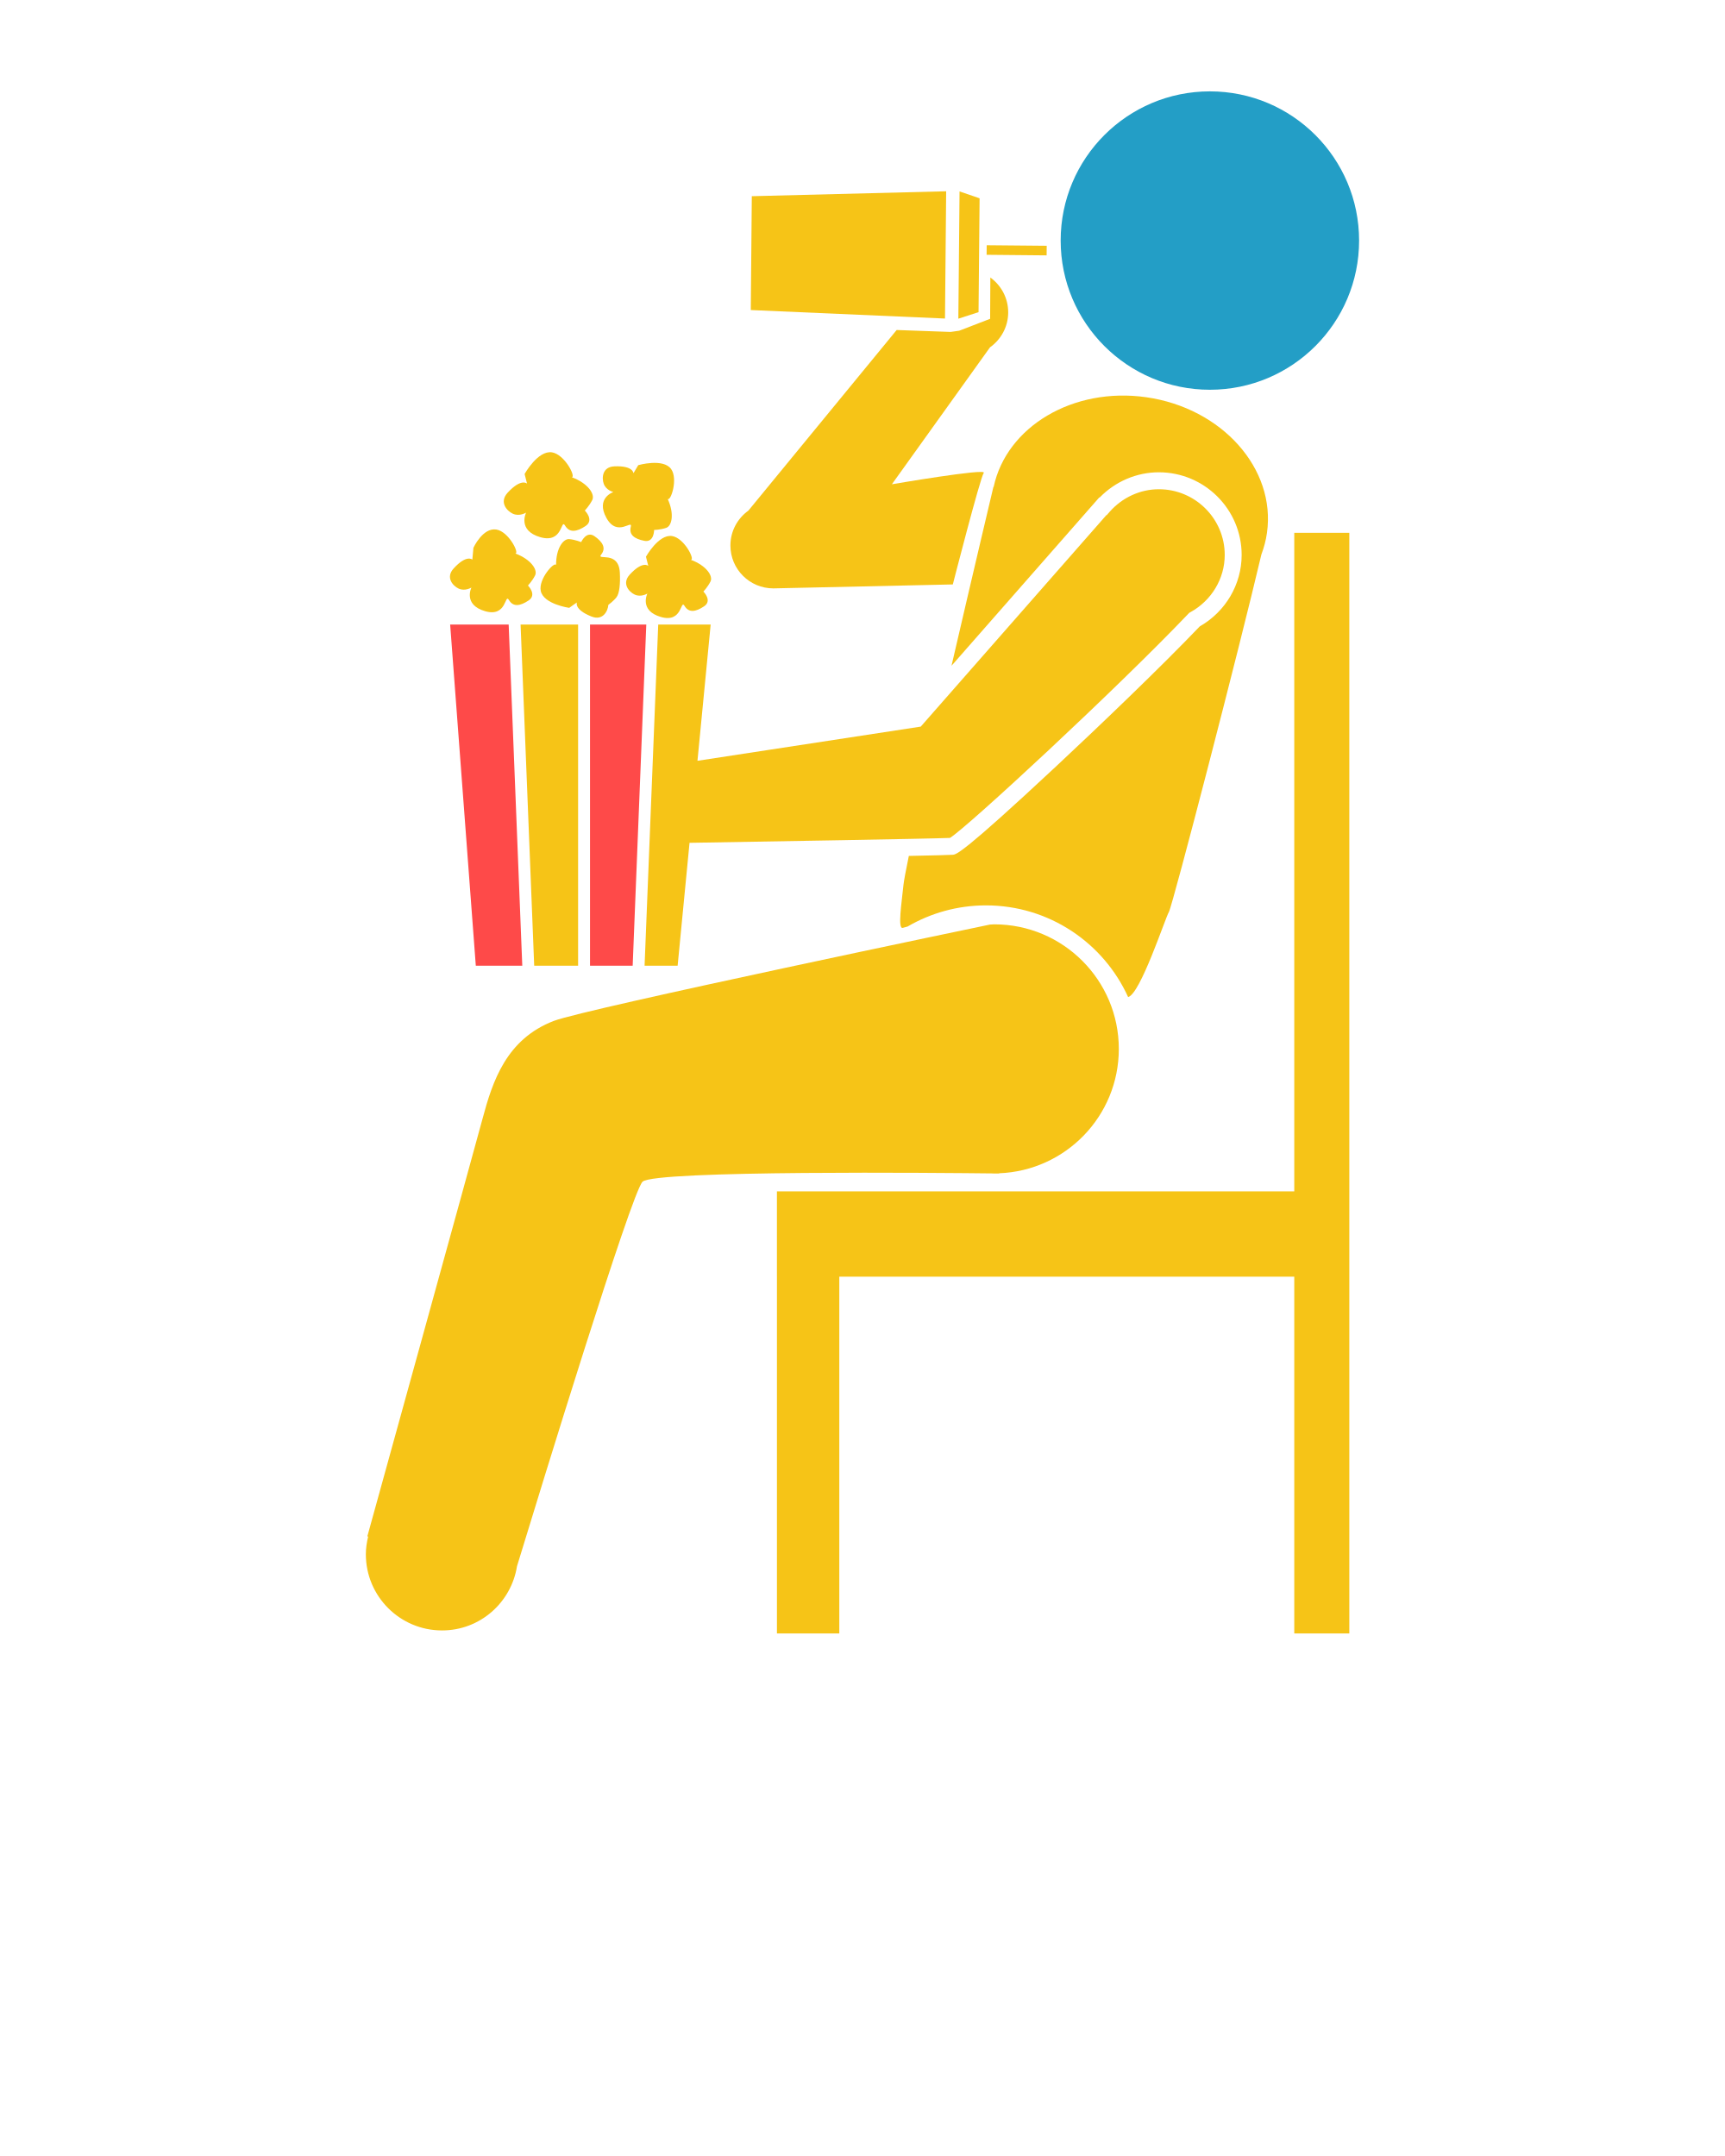
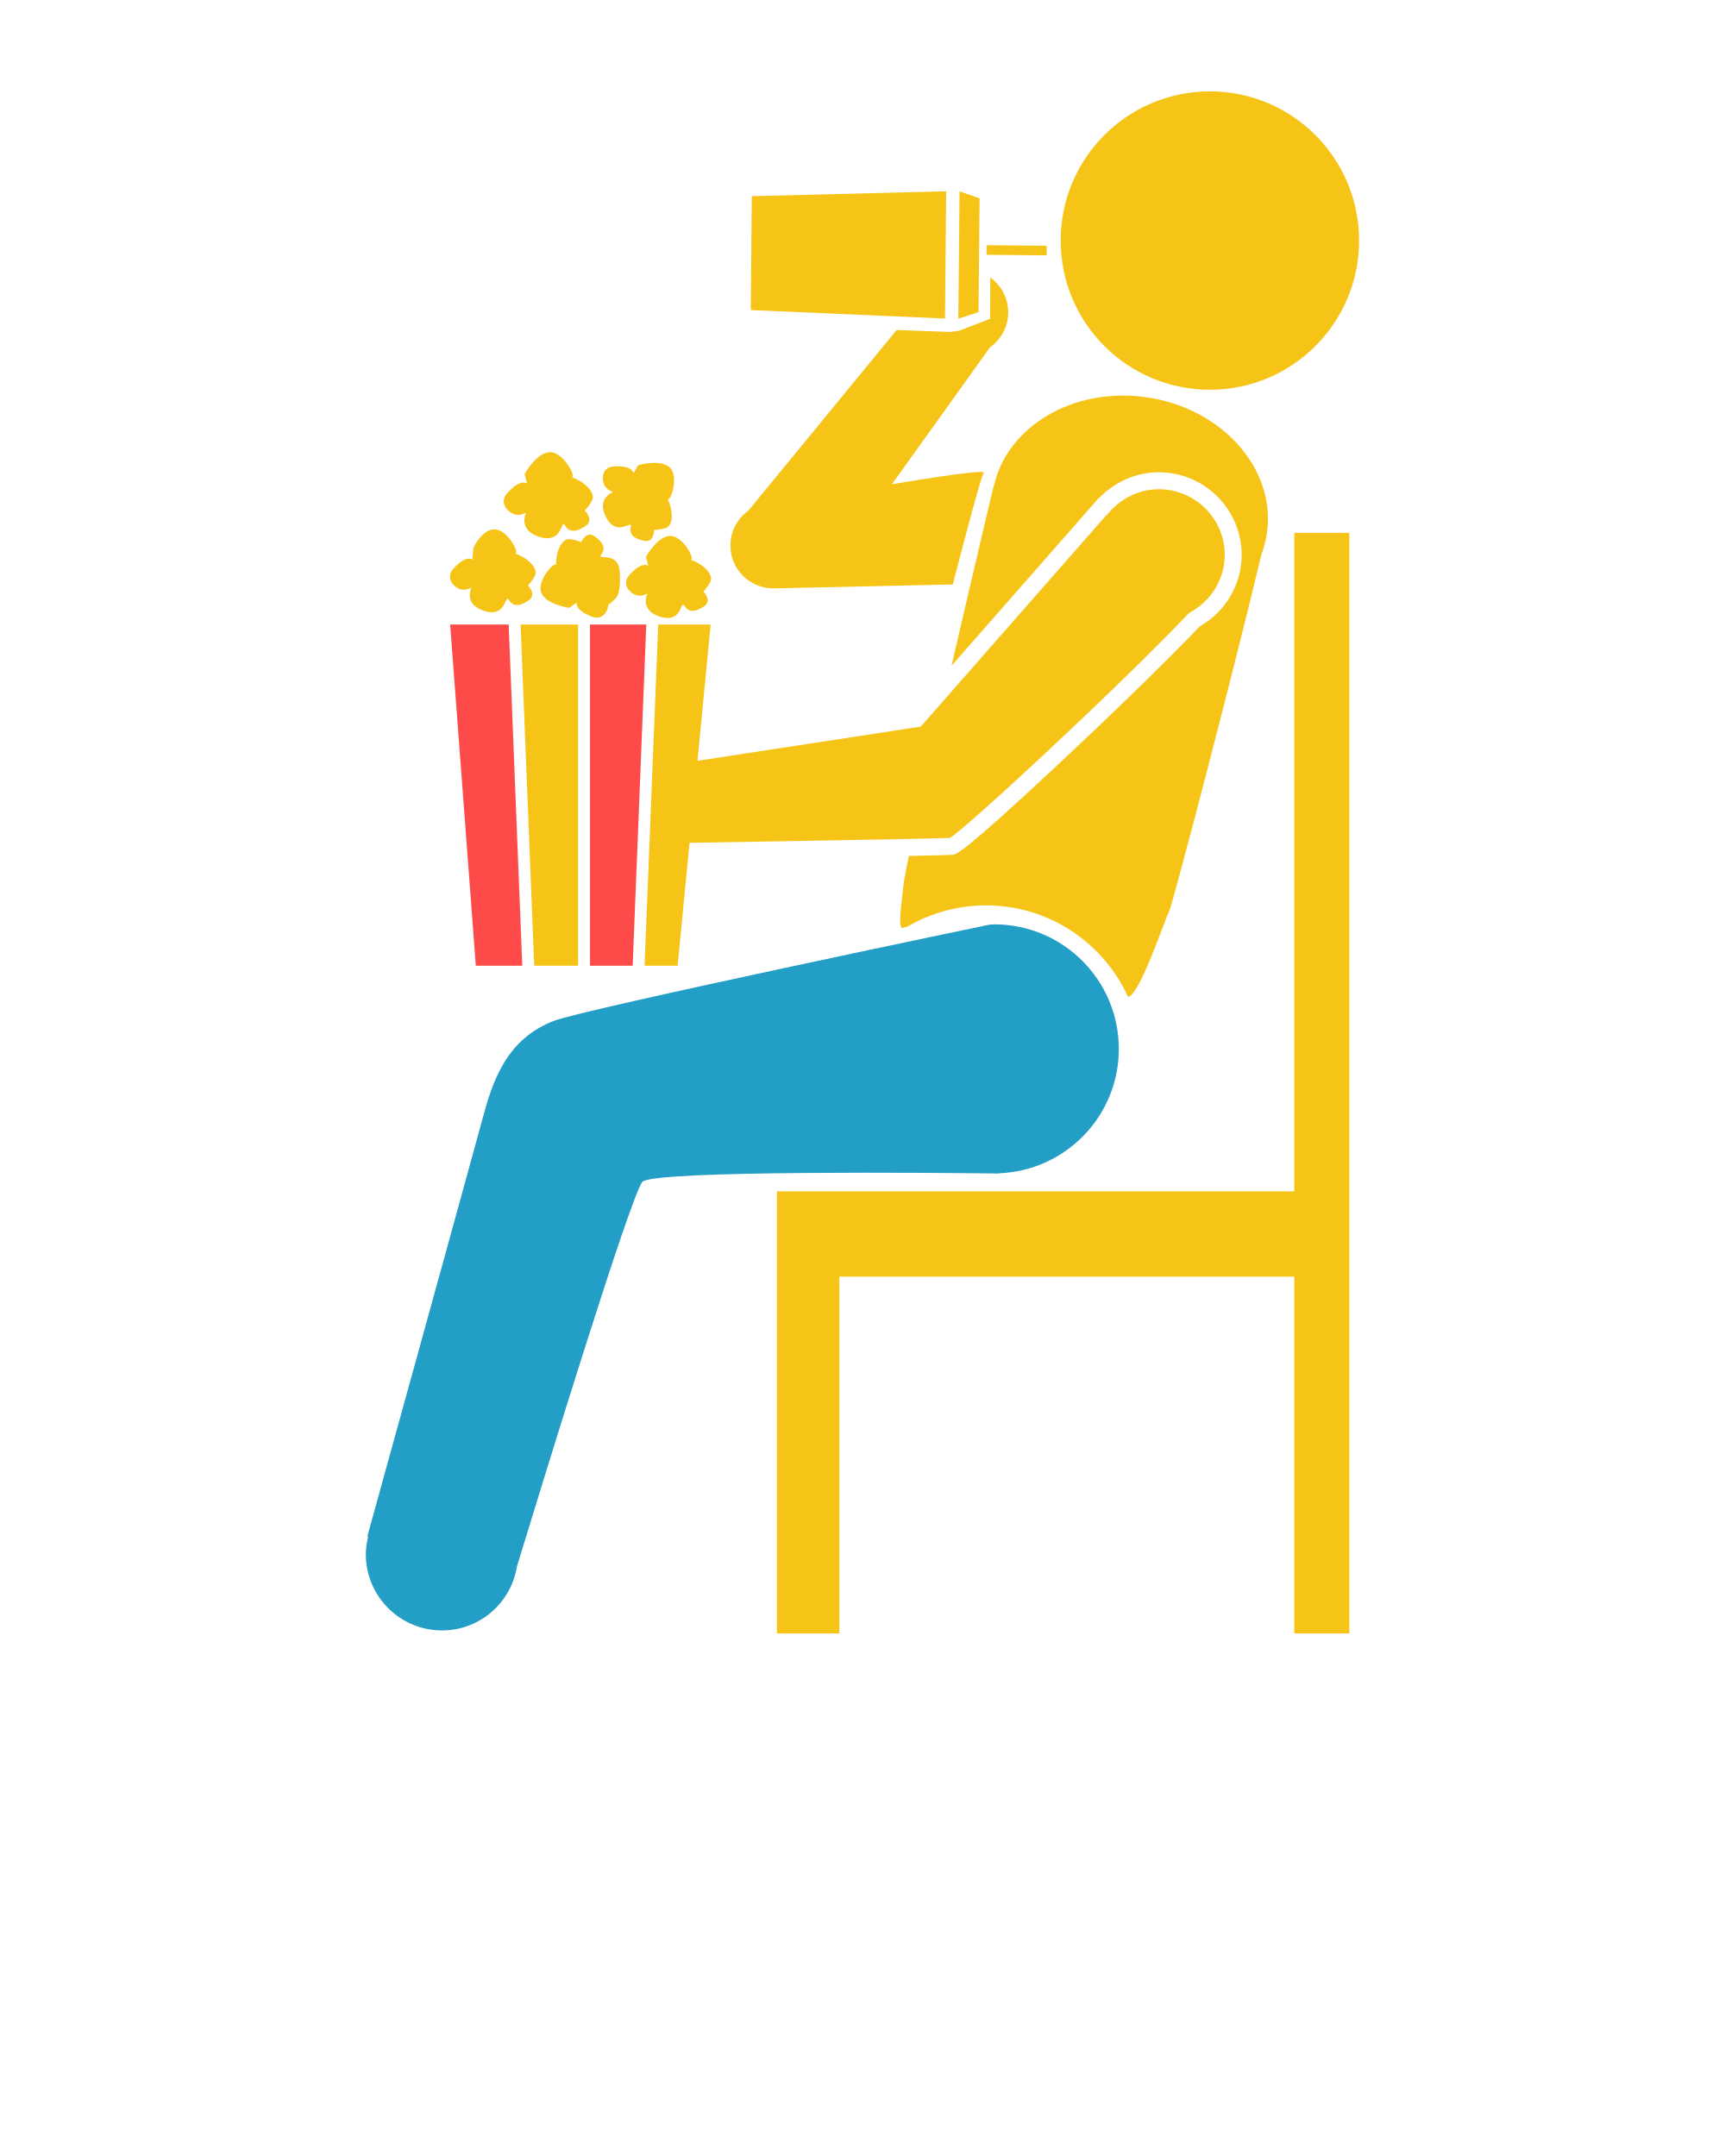
<svg xmlns="http://www.w3.org/2000/svg" version="1.1" x="0px" y="0px" viewBox="0 0 100 125" fill="#f6c417" enable-background="new 0 0 100 100" xml:space="preserve">
  <g>
-     <circle fill="#239EC6" cx="70.138" cy="13.947" r="8.65" />
+     <circle fill="#f6c417" cx="70.138" cy="13.947" r="8.65" />
    <path d="M44.829,34.113l10.407-0.229c0,0,1.583-6.177,1.793-6.467c0.211-0.29-5.326,0.66-5.326,0.66l5.688-7.939   c0.636-0.452,1.055-1.19,1.055-2.029c0-0.832-0.409-1.567-1.035-2.02l-0.012,2.395l-1.792,0.69l-0.501,0.071l-3.126-0.112   l-8.595,10.471c-0.628,0.452-1.042,1.185-1.042,2.02C42.341,32.998,43.455,34.113,44.829,34.113z" />
    <polygon fill="#FE4A49" points="34.204,55.99 36.677,55.99 37.466,36.209 34.204,36.209  " />
    <polygon points="33.513,55.99 33.513,36.209 30.179,36.209 30.968,55.99  " />
    <polygon fill="#FE4A49" points="26.096,36.209 27.583,55.99 30.277,55.99 29.488,36.209  " />
    <path d="M39.973,48.865c4.417-0.074,14.028-0.238,15.099-0.285c1.039-0.651,9.617-8.594,13.821-12.998l0.053-0.054l0.066-0.036   c1.225-0.675,1.987-1.947,1.987-3.319c0-2.1-1.714-3.808-3.817-3.808c-1.085,0-2.128,0.479-2.861,1.315l-0.163,0.186l-0.019-0.002   L53.377,42.127l-12.944,1.982l0.765-7.9h-3.04L37.367,55.99h1.916L39.973,48.865z" />
-     <path d="M57.526,68.032c0.038,0.001,0.073,0.006,0.11,0.006c0.023,0,0.044-0.003,0.067-0.003c0.138,0.002,0.213,0.003,0.213,0.003   v-0.014c3.858-0.148,6.943-3.314,6.943-7.21c0-3.989-3.234-7.223-7.224-7.223c-0.083,0-0.163,0.01-0.245,0.013   c0,0-23.444,4.878-25.283,5.585c-2.756,1.059-3.551,3.497-4.133,5.669c-0.583,2.172-6.678,24.213-6.678,24.213l0.046,0.017   c-0.08,0.331-0.133,0.671-0.133,1.026c0,2.438,1.978,4.415,4.416,4.415c2.201,0,4.011-1.615,4.346-3.723   c1.373-4.502,6.633-21.647,7.277-22.292C37.931,67.834,54.768,68.001,57.526,68.032z" />
+     <path fill="#239EC6" d="M57.526,68.032c0.038,0.001,0.073,0.006,0.11,0.006c0.023,0,0.044-0.003,0.067-0.003c0.138,0.002,0.213,0.003,0.213,0.003   v-0.014c3.858-0.148,6.943-3.314,6.943-7.21c0-3.989-3.234-7.223-7.224-7.223c-0.083,0-0.163,0.01-0.245,0.013   c0,0-23.444,4.878-25.283,5.585c-2.756,1.059-3.551,3.497-4.133,5.669c-0.583,2.172-6.678,24.213-6.678,24.213l0.046,0.017   c-0.08,0.331-0.133,0.671-0.133,1.026c0,2.438,1.978,4.415,4.416,4.415c2.201,0,4.011-1.615,4.346-3.723   c1.373-4.502,6.633-21.647,7.277-22.292C37.931,67.834,54.768,68.001,57.526,68.032z" />
    <path d="M52.342,53.794c0.04-0.014,0.137-0.041,0.274-0.077c1.335-0.777,2.887-1.225,4.543-1.225c3.665,0,6.819,2.182,8.239,5.315   c0.711-0.175,2.14-4.551,2.365-4.937c0.217-0.375,4.115-15.403,5.361-20.724c0.15-0.398,0.262-0.815,0.323-1.25   c0.529-3.719-2.604-7.241-7.002-7.866c-4.235-0.604-8.092,1.703-8.842,5.199l-0.015,0.003c0,0-1.187,5.005-2.428,10.368   l8.563-9.757l0.025,0.002c0.909-0.933,2.145-1.463,3.431-1.463c2.648,0,4.801,2.15,4.801,4.792c0,1.706-0.929,3.286-2.429,4.143   c-2.234,2.337-5.765,5.721-8.336,8.123c-5.434,5.072-5.779,5.101-5.986,5.118c-0.156,0.013-1.138,0.038-2.543,0.066   c-0.173,0.839-0.285,1.436-0.312,1.689C52.271,52.34,52.023,53.9,52.342,53.794z" />
    <polygon points="75.03,69.073 45.039,69.073 45.039,74.019 45.04,74.019 45.04,94.703 48.655,94.703 48.655,74.019 75.03,74.019    75.03,94.703 78.221,94.703 78.221,30.892 75.03,30.892  " />
    <path d="M35.557,28.527c0,0-1.038,0.346-0.403,1.5c0.635,1.154,1.53,0.051,1.414,0.514c-0.117,0.461,0.203,0.699,0.78,0.814   c0.577,0.116,0.572-0.63,0.572-0.63s0.351-0.004,0.697-0.12c0.333-0.11,0.488-0.804,0.091-1.677   c0.178,0.148,0.61-1.168,0.195-1.738C38.441,26.555,37,26.969,37,26.969l-0.278,0.468c0,0-0.006-0.448-1.106-0.399   c-0.708,0.03-0.738,0.676-0.615,1.014C35.138,28.431,35.557,28.527,35.557,28.527z" />
    <path d="M37.447,32.277l0.134,0.532c0,0-0.321-0.315-1.072,0.503c-0.482,0.524-0.043,1.007,0.285,1.161   c0.368,0.171,0.735-0.06,0.735-0.06s-0.492,0.987,0.781,1.357c1.275,0.37,1.126-1.053,1.373-0.642   c0.246,0.411,0.641,0.354,1.135,0.024c0.493-0.33-0.042-0.855-0.042-0.855s0.246-0.254,0.412-0.583   c0.159-0.316-0.232-0.921-1.14-1.259c0.261,0.014-0.377-1.263-1.087-1.376C38.18,30.957,37.447,32.277,37.447,32.277z" />
    <path d="M29.727,29.783c0.386,0.179,0.771-0.062,0.771-0.062s-0.516,1.035,0.819,1.422c1.336,0.389,1.181-1.103,1.439-0.672   c0.258,0.431,0.673,0.371,1.19,0.026c0.517-0.345-0.043-0.898-0.043-0.898s0.258-0.266,0.432-0.61   c0.166-0.331-0.236-0.965-1.186-1.32c0.247-0.019-0.416-1.327-1.15-1.443c-0.819-0.129-1.587,1.254-1.587,1.254l0.141,0.558   c0,0-0.337-0.33-1.125,0.528C28.924,29.116,29.382,29.621,29.727,29.783z" />
    <path d="M33.691,31.431c0,0-0.322-0.138-0.687-0.174c-0.35-0.035-0.774,0.537-0.767,1.497c-0.101-0.21-1.034,0.818-0.888,1.509   c0.163,0.768,1.648,0.979,1.648,0.979l0.446-0.314c0,0-0.177,0.411,0.848,0.817c0.659,0.26,0.95-0.317,0.976-0.677   c0,0,0.309-0.224,0.476-0.447c0.168-0.223,0.224-0.782,0.19-1.422c-0.07-1.316-1.377-0.67-1.083-1.045   c0.294-0.375,0.1-0.722-0.38-1.062C33.991,30.749,33.691,31.431,33.691,31.431z" />
    <path d="M26.587,34.125c0.371,0.172,0.742-0.06,0.742-0.06s-0.497,0.996,0.789,1.369c1.285,0.374,1.135-1.063,1.384-0.648   c0.248,0.416,0.648,0.357,1.145,0.025c0.497-0.333-0.042-0.864-0.042-0.864s0.248-0.256,0.415-0.587   c0.161-0.318-0.233-0.929-1.149-1.271c0.263,0.014-0.382-1.275-1.098-1.388c-0.788-0.125-1.328,1.058-1.328,1.058l-0.063,0.687   c0,0-0.325-0.318-1.081,0.508C25.814,33.483,26.255,33.969,26.587,34.125z" />
    <polygon points="54.85,11.09 43.583,11.375 43.524,17.976 54.782,18.468  " />
    <polygon points="56.788,11.497 55.626,11.098 55.556,18.477 56.727,18.098  " />
    <rect x="57.194" y="14.235" transform="matrix(1 0.0095 -0.0095 1 0.1412 -0.5618)" width="3.479" height="0.556" />
  </g>
</svg>
